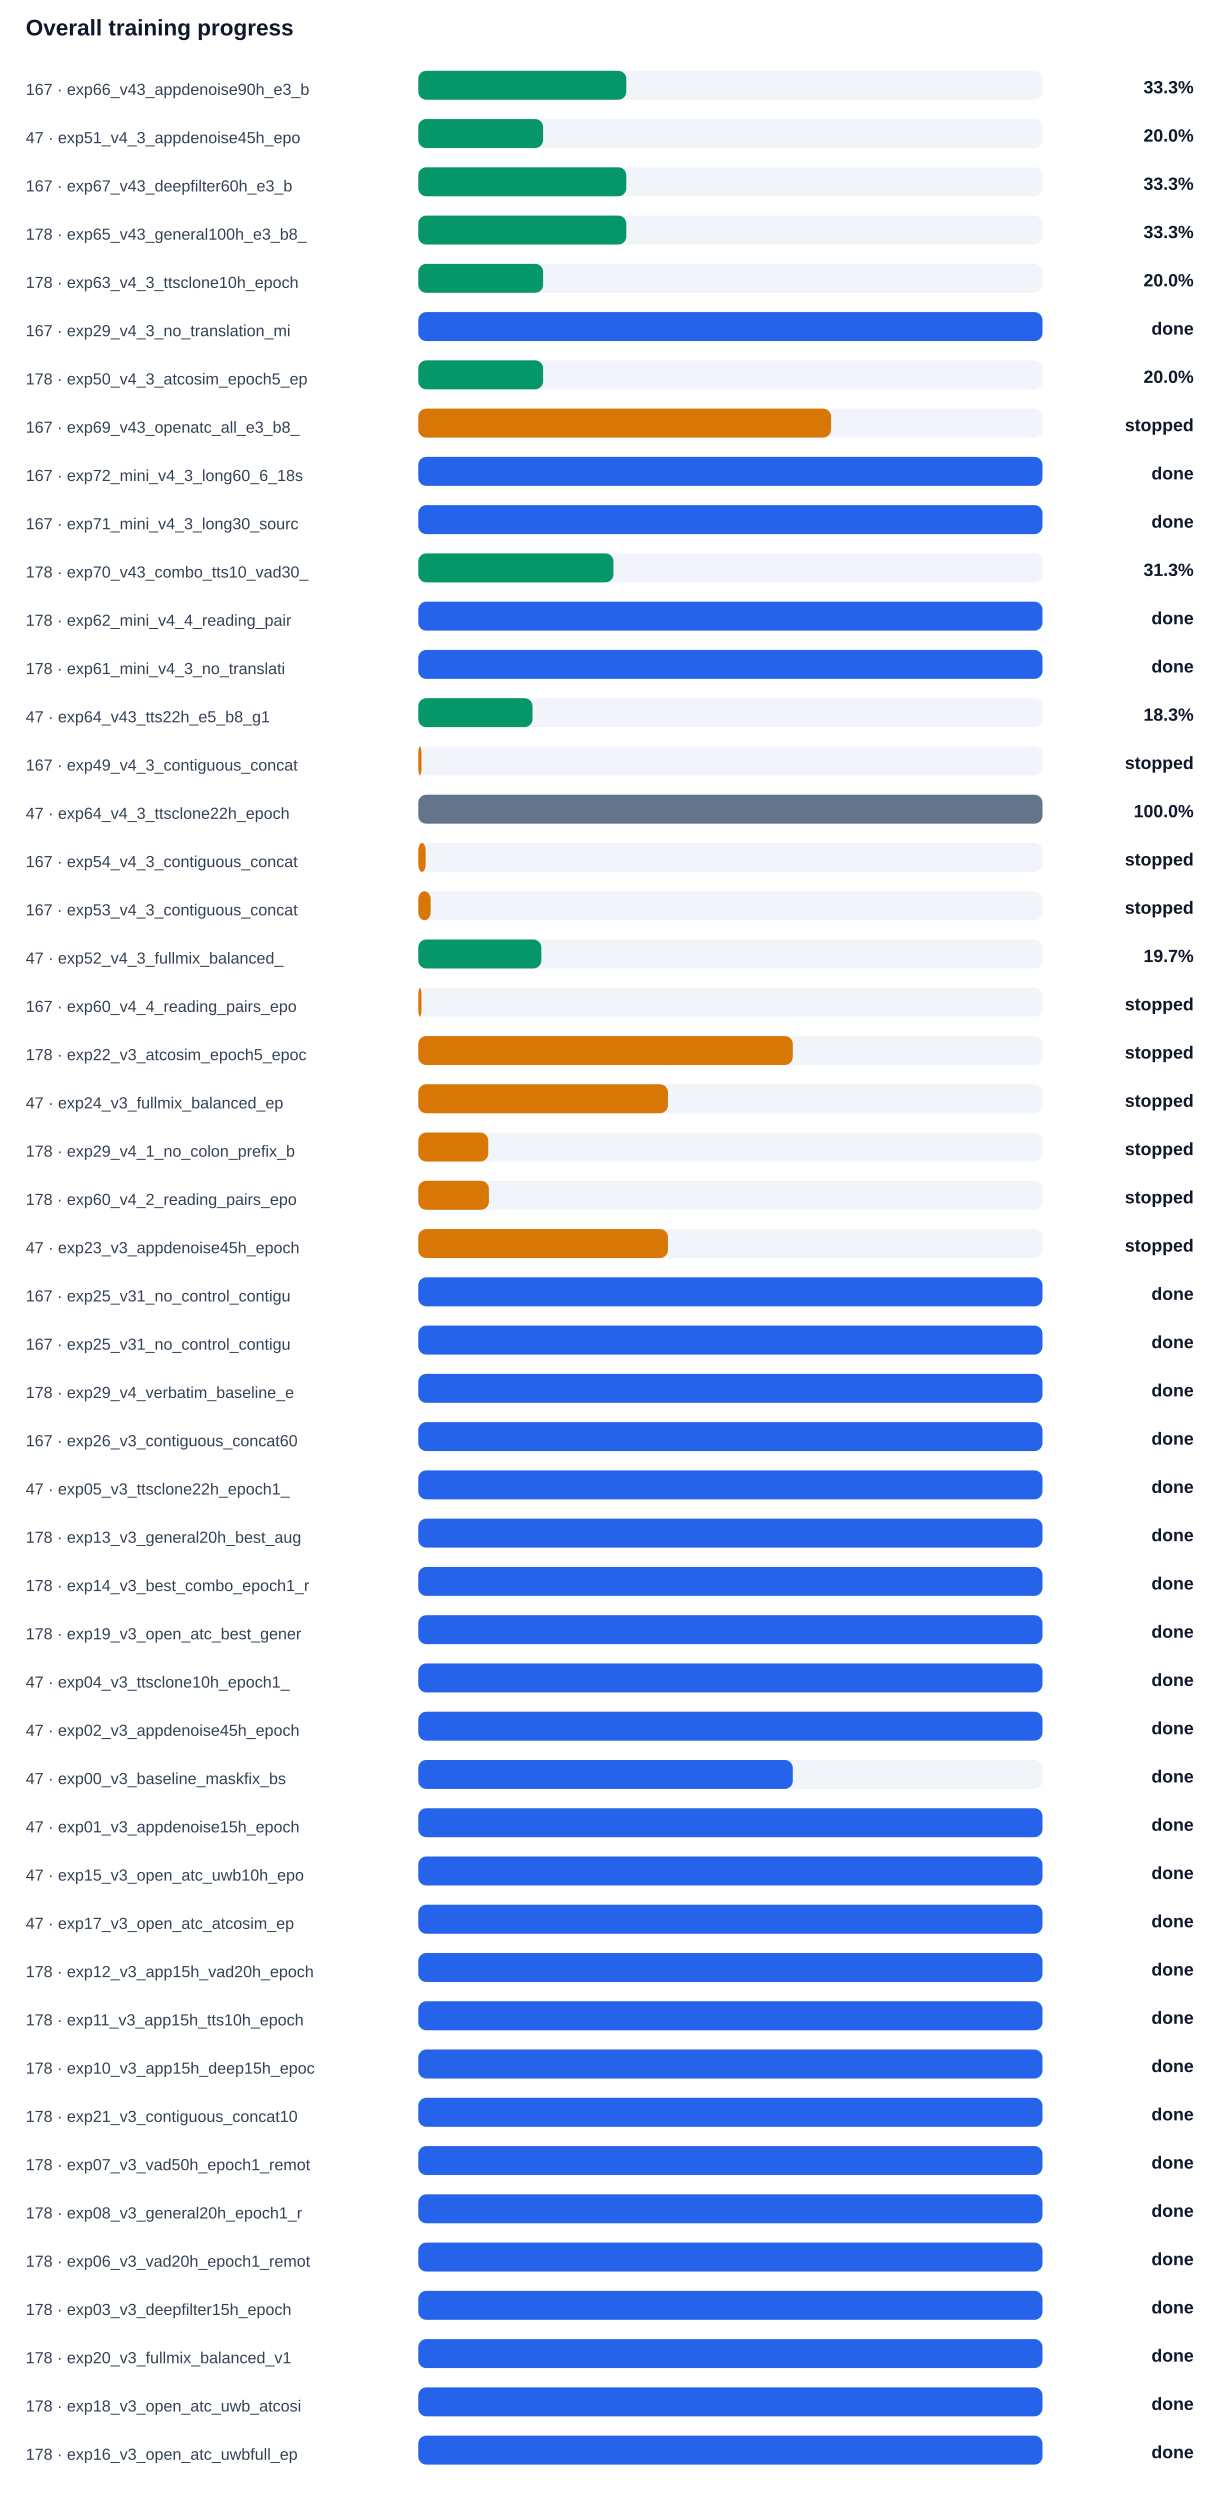
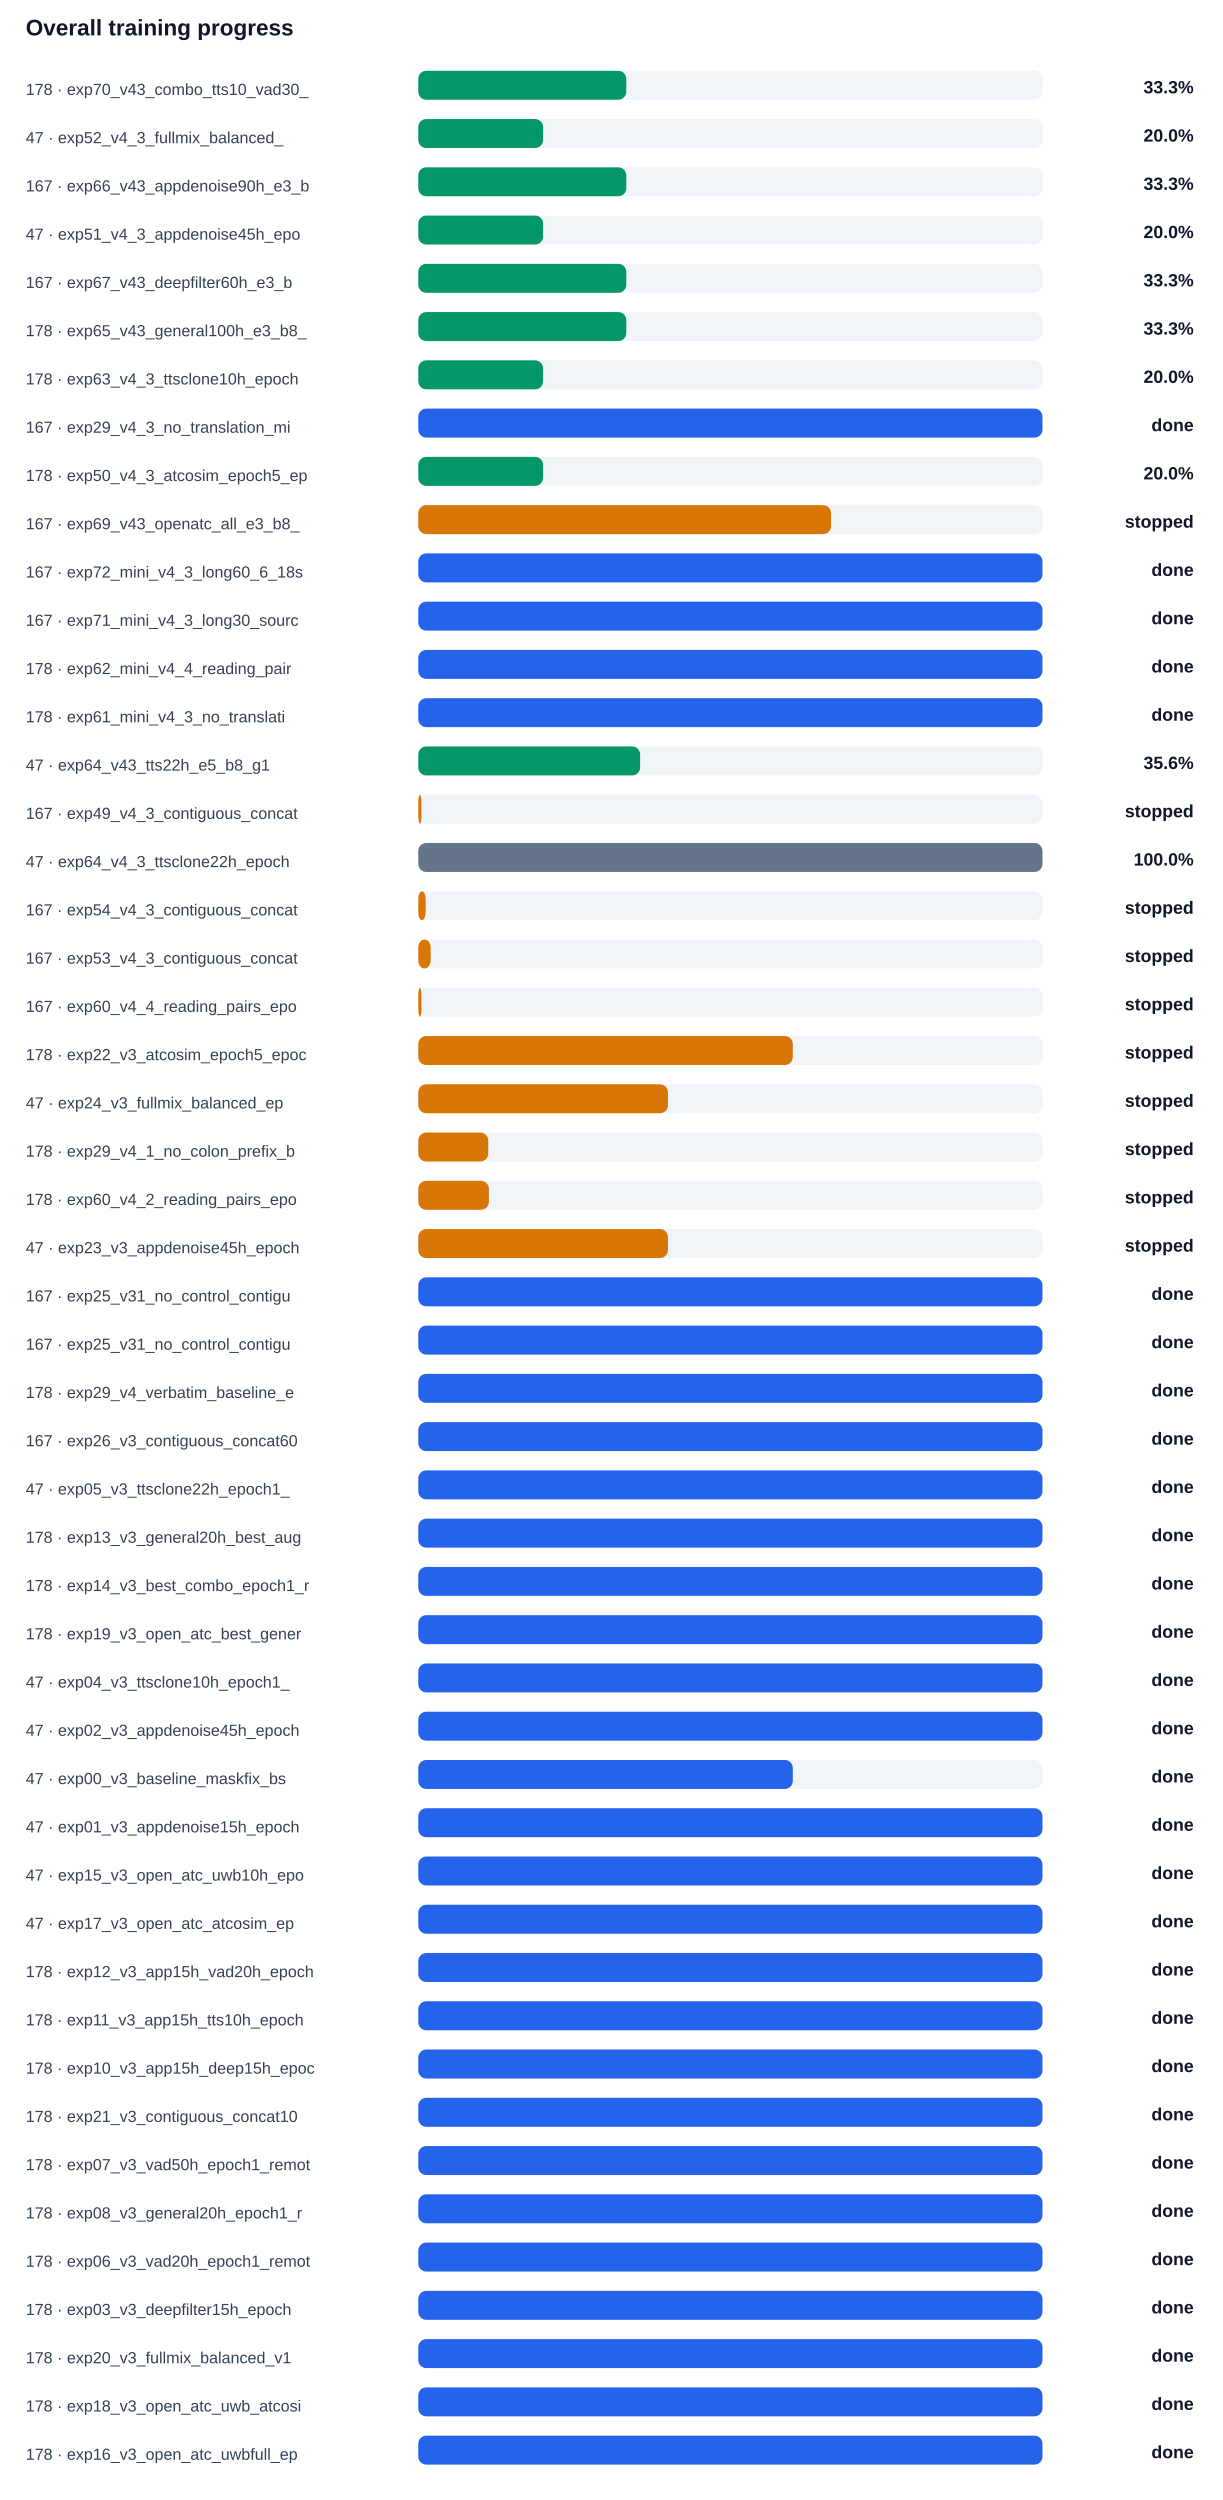
<svg xmlns="http://www.w3.org/2000/svg" width="100%" viewBox="0 0 760 1554" style="max-width:760px;background:#ffffff;border:1px solid #e5e7eb;border-radius:10px;">
  <text x="16.0" y="22.0" font-size="14" fill="#0f172a" text-anchor="start" font-family="Arial, sans-serif" font-weight="700">Overall training progress</text>
-   <text x="16.0" y="59.0" font-size="10" fill="#334155" text-anchor="start" font-family="Arial, sans-serif" font-weight="400">167 · exp66_v43_appdenoise90h_e3_b</text>
+   <text x="16.0" y="59.0" font-size="10" fill="#334155" text-anchor="start" font-family="Arial, sans-serif" font-weight="400">178 · exp70_v43_combo_tts10_vad30_</text>
  <rect x="260" y="44" width="388" height="18" rx="5" fill="#f1f5f9" />
  <rect x="260" y="44" width="129.3" height="18" rx="5" fill="#059669" />
  <text x="742.0" y="58.0" font-size="11" fill="#0f172a" text-anchor="end" font-family="Arial, sans-serif" font-weight="700">33.3%</text>
-   <text x="16.0" y="89.0" font-size="10" fill="#334155" text-anchor="start" font-family="Arial, sans-serif" font-weight="400">47 · exp51_v4_3_appdenoise45h_epo</text>
+   <text x="16.0" y="89.0" font-size="10" fill="#334155" text-anchor="start" font-family="Arial, sans-serif" font-weight="400">47 · exp52_v4_3_fullmix_balanced_</text>
  <rect x="260" y="74" width="388" height="18" rx="5" fill="#f1f5f9" />
  <rect x="260" y="74" width="77.6" height="18" rx="5" fill="#059669" />
  <text x="742.0" y="88.0" font-size="11" fill="#0f172a" text-anchor="end" font-family="Arial, sans-serif" font-weight="700">20.0%</text>
-   <text x="16.0" y="119.0" font-size="10" fill="#334155" text-anchor="start" font-family="Arial, sans-serif" font-weight="400">167 · exp67_v43_deepfilter60h_e3_b</text>
+   <text x="16.0" y="119.0" font-size="10" fill="#334155" text-anchor="start" font-family="Arial, sans-serif" font-weight="400">167 · exp66_v43_appdenoise90h_e3_b</text>
  <rect x="260" y="104" width="388" height="18" rx="5" fill="#f1f5f9" />
  <rect x="260" y="104" width="129.3" height="18" rx="5" fill="#059669" />
  <text x="742.0" y="118.0" font-size="11" fill="#0f172a" text-anchor="end" font-family="Arial, sans-serif" font-weight="700">33.3%</text>
-   <text x="16.0" y="149.0" font-size="10" fill="#334155" text-anchor="start" font-family="Arial, sans-serif" font-weight="400">178 · exp65_v43_general100h_e3_b8_</text>
+   <text x="16.0" y="149.0" font-size="10" fill="#334155" text-anchor="start" font-family="Arial, sans-serif" font-weight="400">47 · exp51_v4_3_appdenoise45h_epo</text>
  <rect x="260" y="134" width="388" height="18" rx="5" fill="#f1f5f9" />
-   <rect x="260" y="134" width="129.3" height="18" rx="5" fill="#059669" />
-   <text x="742.0" y="148.0" font-size="11" fill="#0f172a" text-anchor="end" font-family="Arial, sans-serif" font-weight="700">33.3%</text>
-   <text x="16.0" y="179.0" font-size="10" fill="#334155" text-anchor="start" font-family="Arial, sans-serif" font-weight="400">178 · exp63_v4_3_ttsclone10h_epoch</text>
+   <rect x="260" y="134" width="77.6" height="18" rx="5" fill="#059669" />
+   <text x="742.0" y="148.0" font-size="11" fill="#0f172a" text-anchor="end" font-family="Arial, sans-serif" font-weight="700">20.0%</text>
+   <text x="16.0" y="179.0" font-size="10" fill="#334155" text-anchor="start" font-family="Arial, sans-serif" font-weight="400">167 · exp67_v43_deepfilter60h_e3_b</text>
  <rect x="260" y="164" width="388" height="18" rx="5" fill="#f1f5f9" />
-   <rect x="260" y="164" width="77.6" height="18" rx="5" fill="#059669" />
-   <text x="742.0" y="178.0" font-size="11" fill="#0f172a" text-anchor="end" font-family="Arial, sans-serif" font-weight="700">20.0%</text>
-   <text x="16.0" y="209.0" font-size="10" fill="#334155" text-anchor="start" font-family="Arial, sans-serif" font-weight="400">167 · exp29_v4_3_no_translation_mi</text>
+   <rect x="260" y="164" width="129.3" height="18" rx="5" fill="#059669" />
+   <text x="742.0" y="178.0" font-size="11" fill="#0f172a" text-anchor="end" font-family="Arial, sans-serif" font-weight="700">33.3%</text>
+   <text x="16.0" y="209.0" font-size="10" fill="#334155" text-anchor="start" font-family="Arial, sans-serif" font-weight="400">178 · exp65_v43_general100h_e3_b8_</text>
  <rect x="260" y="194" width="388" height="18" rx="5" fill="#f1f5f9" />
-   <rect x="260" y="194" width="388.0" height="18" rx="5" fill="#2563eb" />
-   <text x="742.0" y="208.0" font-size="11" fill="#0f172a" text-anchor="end" font-family="Arial, sans-serif" font-weight="700">done</text>
-   <text x="16.0" y="239.0" font-size="10" fill="#334155" text-anchor="start" font-family="Arial, sans-serif" font-weight="400">178 · exp50_v4_3_atcosim_epoch5_ep</text>
+   <rect x="260" y="194" width="129.3" height="18" rx="5" fill="#059669" />
+   <text x="742.0" y="208.0" font-size="11" fill="#0f172a" text-anchor="end" font-family="Arial, sans-serif" font-weight="700">33.3%</text>
+   <text x="16.0" y="239.0" font-size="10" fill="#334155" text-anchor="start" font-family="Arial, sans-serif" font-weight="400">178 · exp63_v4_3_ttsclone10h_epoch</text>
  <rect x="260" y="224" width="388" height="18" rx="5" fill="#f1f5f9" />
  <rect x="260" y="224" width="77.6" height="18" rx="5" fill="#059669" />
  <text x="742.0" y="238.0" font-size="11" fill="#0f172a" text-anchor="end" font-family="Arial, sans-serif" font-weight="700">20.0%</text>
-   <text x="16.0" y="269.0" font-size="10" fill="#334155" text-anchor="start" font-family="Arial, sans-serif" font-weight="400">167 · exp69_v43_openatc_all_e3_b8_</text>
+   <text x="16.0" y="269.0" font-size="10" fill="#334155" text-anchor="start" font-family="Arial, sans-serif" font-weight="400">167 · exp29_v4_3_no_translation_mi</text>
  <rect x="260" y="254" width="388" height="18" rx="5" fill="#f1f5f9" />
-   <rect x="260" y="254" width="256.6" height="18" rx="5" fill="#d97706" />
-   <text x="742.0" y="268.0" font-size="11" fill="#0f172a" text-anchor="end" font-family="Arial, sans-serif" font-weight="700">stopped</text>
-   <text x="16.0" y="299.0" font-size="10" fill="#334155" text-anchor="start" font-family="Arial, sans-serif" font-weight="400">167 · exp72_mini_v4_3_long60_6_18s</text>
+   <rect x="260" y="254" width="388.0" height="18" rx="5" fill="#2563eb" />
+   <text x="742.0" y="268.0" font-size="11" fill="#0f172a" text-anchor="end" font-family="Arial, sans-serif" font-weight="700">done</text>
+   <text x="16.0" y="299.0" font-size="10" fill="#334155" text-anchor="start" font-family="Arial, sans-serif" font-weight="400">178 · exp50_v4_3_atcosim_epoch5_ep</text>
  <rect x="260" y="284" width="388" height="18" rx="5" fill="#f1f5f9" />
-   <rect x="260" y="284" width="388.0" height="18" rx="5" fill="#2563eb" />
-   <text x="742.0" y="298.0" font-size="11" fill="#0f172a" text-anchor="end" font-family="Arial, sans-serif" font-weight="700">done</text>
-   <text x="16.0" y="329.0" font-size="10" fill="#334155" text-anchor="start" font-family="Arial, sans-serif" font-weight="400">167 · exp71_mini_v4_3_long30_sourc</text>
+   <rect x="260" y="284" width="77.6" height="18" rx="5" fill="#059669" />
+   <text x="742.0" y="298.0" font-size="11" fill="#0f172a" text-anchor="end" font-family="Arial, sans-serif" font-weight="700">20.0%</text>
+   <text x="16.0" y="329.0" font-size="10" fill="#334155" text-anchor="start" font-family="Arial, sans-serif" font-weight="400">167 · exp69_v43_openatc_all_e3_b8_</text>
  <rect x="260" y="314" width="388" height="18" rx="5" fill="#f1f5f9" />
-   <rect x="260" y="314" width="388.0" height="18" rx="5" fill="#2563eb" />
-   <text x="742.0" y="328.0" font-size="11" fill="#0f172a" text-anchor="end" font-family="Arial, sans-serif" font-weight="700">done</text>
-   <text x="16.0" y="359.0" font-size="10" fill="#334155" text-anchor="start" font-family="Arial, sans-serif" font-weight="400">178 · exp70_v43_combo_tts10_vad30_</text>
+   <rect x="260" y="314" width="256.6" height="18" rx="5" fill="#d97706" />
+   <text x="742.0" y="328.0" font-size="11" fill="#0f172a" text-anchor="end" font-family="Arial, sans-serif" font-weight="700">stopped</text>
+   <text x="16.0" y="359.0" font-size="10" fill="#334155" text-anchor="start" font-family="Arial, sans-serif" font-weight="400">167 · exp72_mini_v4_3_long60_6_18s</text>
  <rect x="260" y="344" width="388" height="18" rx="5" fill="#f1f5f9" />
-   <rect x="260" y="344" width="121.3" height="18" rx="5" fill="#059669" />
-   <text x="742.0" y="358.0" font-size="11" fill="#0f172a" text-anchor="end" font-family="Arial, sans-serif" font-weight="700">31.3%</text>
-   <text x="16.0" y="389.0" font-size="10" fill="#334155" text-anchor="start" font-family="Arial, sans-serif" font-weight="400">178 · exp62_mini_v4_4_reading_pair</text>
+   <rect x="260" y="344" width="388.0" height="18" rx="5" fill="#2563eb" />
+   <text x="742.0" y="358.0" font-size="11" fill="#0f172a" text-anchor="end" font-family="Arial, sans-serif" font-weight="700">done</text>
+   <text x="16.0" y="389.0" font-size="10" fill="#334155" text-anchor="start" font-family="Arial, sans-serif" font-weight="400">167 · exp71_mini_v4_3_long30_sourc</text>
  <rect x="260" y="374" width="388" height="18" rx="5" fill="#f1f5f9" />
  <rect x="260" y="374" width="388.0" height="18" rx="5" fill="#2563eb" />
  <text x="742.0" y="388.0" font-size="11" fill="#0f172a" text-anchor="end" font-family="Arial, sans-serif" font-weight="700">done</text>
-   <text x="16.0" y="419.0" font-size="10" fill="#334155" text-anchor="start" font-family="Arial, sans-serif" font-weight="400">178 · exp61_mini_v4_3_no_translati</text>
+   <text x="16.0" y="419.0" font-size="10" fill="#334155" text-anchor="start" font-family="Arial, sans-serif" font-weight="400">178 · exp62_mini_v4_4_reading_pair</text>
  <rect x="260" y="404" width="388" height="18" rx="5" fill="#f1f5f9" />
  <rect x="260" y="404" width="388.0" height="18" rx="5" fill="#2563eb" />
  <text x="742.0" y="418.0" font-size="11" fill="#0f172a" text-anchor="end" font-family="Arial, sans-serif" font-weight="700">done</text>
-   <text x="16.0" y="449.0" font-size="10" fill="#334155" text-anchor="start" font-family="Arial, sans-serif" font-weight="400">47 · exp64_v43_tts22h_e5_b8_g1</text>
+   <text x="16.0" y="449.0" font-size="10" fill="#334155" text-anchor="start" font-family="Arial, sans-serif" font-weight="400">178 · exp61_mini_v4_3_no_translati</text>
  <rect x="260" y="434" width="388" height="18" rx="5" fill="#f1f5f9" />
-   <rect x="260" y="434" width="71.0" height="18" rx="5" fill="#059669" />
-   <text x="742.0" y="448.0" font-size="11" fill="#0f172a" text-anchor="end" font-family="Arial, sans-serif" font-weight="700">18.3%</text>
-   <text x="16.0" y="479.0" font-size="10" fill="#334155" text-anchor="start" font-family="Arial, sans-serif" font-weight="400">167 · exp49_v4_3_contiguous_concat</text>
+   <rect x="260" y="434" width="388.0" height="18" rx="5" fill="#2563eb" />
+   <text x="742.0" y="448.0" font-size="11" fill="#0f172a" text-anchor="end" font-family="Arial, sans-serif" font-weight="700">done</text>
+   <text x="16.0" y="479.0" font-size="10" fill="#334155" text-anchor="start" font-family="Arial, sans-serif" font-weight="400">47 · exp64_v43_tts22h_e5_b8_g1</text>
  <rect x="260" y="464" width="388" height="18" rx="5" fill="#f1f5f9" />
-   <rect x="260" y="464" width="2.0" height="18" rx="5" fill="#d97706" />
-   <text x="742.0" y="478.0" font-size="11" fill="#0f172a" text-anchor="end" font-family="Arial, sans-serif" font-weight="700">stopped</text>
-   <text x="16.0" y="509.0" font-size="10" fill="#334155" text-anchor="start" font-family="Arial, sans-serif" font-weight="400">47 · exp64_v4_3_ttsclone22h_epoch</text>
+   <rect x="260" y="464" width="137.9" height="18" rx="5" fill="#059669" />
+   <text x="742.0" y="478.0" font-size="11" fill="#0f172a" text-anchor="end" font-family="Arial, sans-serif" font-weight="700">35.6%</text>
+   <text x="16.0" y="509.0" font-size="10" fill="#334155" text-anchor="start" font-family="Arial, sans-serif" font-weight="400">167 · exp49_v4_3_contiguous_concat</text>
  <rect x="260" y="494" width="388" height="18" rx="5" fill="#f1f5f9" />
-   <rect x="260" y="494" width="388.0" height="18" rx="5" fill="#64748b" />
-   <text x="742.0" y="508.0" font-size="11" fill="#0f172a" text-anchor="end" font-family="Arial, sans-serif" font-weight="700">100.0%</text>
-   <text x="16.0" y="539.0" font-size="10" fill="#334155" text-anchor="start" font-family="Arial, sans-serif" font-weight="400">167 · exp54_v4_3_contiguous_concat</text>
+   <rect x="260" y="494" width="2.0" height="18" rx="5" fill="#d97706" />
+   <text x="742.0" y="508.0" font-size="11" fill="#0f172a" text-anchor="end" font-family="Arial, sans-serif" font-weight="700">stopped</text>
+   <text x="16.0" y="539.0" font-size="10" fill="#334155" text-anchor="start" font-family="Arial, sans-serif" font-weight="400">47 · exp64_v4_3_ttsclone22h_epoch</text>
  <rect x="260" y="524" width="388" height="18" rx="5" fill="#f1f5f9" />
-   <rect x="260" y="524" width="4.6" height="18" rx="5" fill="#d97706" />
-   <text x="742.0" y="538.0" font-size="11" fill="#0f172a" text-anchor="end" font-family="Arial, sans-serif" font-weight="700">stopped</text>
-   <text x="16.0" y="569.0" font-size="10" fill="#334155" text-anchor="start" font-family="Arial, sans-serif" font-weight="400">167 · exp53_v4_3_contiguous_concat</text>
+   <rect x="260" y="524" width="388.0" height="18" rx="5" fill="#64748b" />
+   <text x="742.0" y="538.0" font-size="11" fill="#0f172a" text-anchor="end" font-family="Arial, sans-serif" font-weight="700">100.0%</text>
+   <text x="16.0" y="569.0" font-size="10" fill="#334155" text-anchor="start" font-family="Arial, sans-serif" font-weight="400">167 · exp54_v4_3_contiguous_concat</text>
  <rect x="260" y="554" width="388" height="18" rx="5" fill="#f1f5f9" />
-   <rect x="260" y="554" width="7.7" height="18" rx="5" fill="#d97706" />
+   <rect x="260" y="554" width="4.6" height="18" rx="5" fill="#d97706" />
  <text x="742.0" y="568.0" font-size="11" fill="#0f172a" text-anchor="end" font-family="Arial, sans-serif" font-weight="700">stopped</text>
-   <text x="16.0" y="599.0" font-size="10" fill="#334155" text-anchor="start" font-family="Arial, sans-serif" font-weight="400">47 · exp52_v4_3_fullmix_balanced_</text>
+   <text x="16.0" y="599.0" font-size="10" fill="#334155" text-anchor="start" font-family="Arial, sans-serif" font-weight="400">167 · exp53_v4_3_contiguous_concat</text>
  <rect x="260" y="584" width="388" height="18" rx="5" fill="#f1f5f9" />
-   <rect x="260" y="584" width="76.5" height="18" rx="5" fill="#059669" />
-   <text x="742.0" y="598.0" font-size="11" fill="#0f172a" text-anchor="end" font-family="Arial, sans-serif" font-weight="700">19.7%</text>
+   <rect x="260" y="584" width="7.7" height="18" rx="5" fill="#d97706" />
+   <text x="742.0" y="598.0" font-size="11" fill="#0f172a" text-anchor="end" font-family="Arial, sans-serif" font-weight="700">stopped</text>
  <text x="16.0" y="629.0" font-size="10" fill="#334155" text-anchor="start" font-family="Arial, sans-serif" font-weight="400">167 · exp60_v4_4_reading_pairs_epo</text>
  <rect x="260" y="614" width="388" height="18" rx="5" fill="#f1f5f9" />
  <rect x="260" y="614" width="2.0" height="18" rx="5" fill="#d97706" />
  <text x="742.0" y="628.0" font-size="11" fill="#0f172a" text-anchor="end" font-family="Arial, sans-serif" font-weight="700">stopped</text>
  <text x="16.0" y="659.0" font-size="10" fill="#334155" text-anchor="start" font-family="Arial, sans-serif" font-weight="400">178 · exp22_v3_atcosim_epoch5_epoc</text>
  <rect x="260" y="644" width="388" height="18" rx="5" fill="#f1f5f9" />
  <rect x="260" y="644" width="232.8" height="18" rx="5" fill="#d97706" />
  <text x="742.0" y="658.0" font-size="11" fill="#0f172a" text-anchor="end" font-family="Arial, sans-serif" font-weight="700">stopped</text>
  <text x="16.0" y="689.0" font-size="10" fill="#334155" text-anchor="start" font-family="Arial, sans-serif" font-weight="400">47 · exp24_v3_fullmix_balanced_ep</text>
  <rect x="260" y="674" width="388" height="18" rx="5" fill="#f1f5f9" />
  <rect x="260" y="674" width="155.2" height="18" rx="5" fill="#d97706" />
  <text x="742.0" y="688.0" font-size="11" fill="#0f172a" text-anchor="end" font-family="Arial, sans-serif" font-weight="700">stopped</text>
  <text x="16.0" y="719.0" font-size="10" fill="#334155" text-anchor="start" font-family="Arial, sans-serif" font-weight="400">178 · exp29_v4_1_no_colon_prefix_b</text>
  <rect x="260" y="704" width="388" height="18" rx="5" fill="#f1f5f9" />
  <rect x="260" y="704" width="43.5" height="18" rx="5" fill="#d97706" />
  <text x="742.0" y="718.0" font-size="11" fill="#0f172a" text-anchor="end" font-family="Arial, sans-serif" font-weight="700">stopped</text>
  <text x="16.0" y="749.0" font-size="10" fill="#334155" text-anchor="start" font-family="Arial, sans-serif" font-weight="400">178 · exp60_v4_2_reading_pairs_epo</text>
  <rect x="260" y="734" width="388" height="18" rx="5" fill="#f1f5f9" />
  <rect x="260" y="734" width="43.9" height="18" rx="5" fill="#d97706" />
  <text x="742.0" y="748.0" font-size="11" fill="#0f172a" text-anchor="end" font-family="Arial, sans-serif" font-weight="700">stopped</text>
  <text x="16.0" y="779.0" font-size="10" fill="#334155" text-anchor="start" font-family="Arial, sans-serif" font-weight="400">47 · exp23_v3_appdenoise45h_epoch</text>
  <rect x="260" y="764" width="388" height="18" rx="5" fill="#f1f5f9" />
  <rect x="260" y="764" width="155.2" height="18" rx="5" fill="#d97706" />
  <text x="742.0" y="778.0" font-size="11" fill="#0f172a" text-anchor="end" font-family="Arial, sans-serif" font-weight="700">stopped</text>
  <text x="16.0" y="809.0" font-size="10" fill="#334155" text-anchor="start" font-family="Arial, sans-serif" font-weight="400">167 · exp25_v31_no_control_contigu</text>
  <rect x="260" y="794" width="388" height="18" rx="5" fill="#f1f5f9" />
  <rect x="260" y="794" width="388.0" height="18" rx="5" fill="#2563eb" />
  <text x="742.0" y="808.0" font-size="11" fill="#0f172a" text-anchor="end" font-family="Arial, sans-serif" font-weight="700">done</text>
  <text x="16.0" y="839.0" font-size="10" fill="#334155" text-anchor="start" font-family="Arial, sans-serif" font-weight="400">167 · exp25_v31_no_control_contigu</text>
  <rect x="260" y="824" width="388" height="18" rx="5" fill="#f1f5f9" />
  <rect x="260" y="824" width="388.0" height="18" rx="5" fill="#2563eb" />
  <text x="742.0" y="838.0" font-size="11" fill="#0f172a" text-anchor="end" font-family="Arial, sans-serif" font-weight="700">done</text>
  <text x="16.0" y="869.0" font-size="10" fill="#334155" text-anchor="start" font-family="Arial, sans-serif" font-weight="400">178 · exp29_v4_verbatim_baseline_e</text>
  <rect x="260" y="854" width="388" height="18" rx="5" fill="#f1f5f9" />
  <rect x="260" y="854" width="388.0" height="18" rx="5" fill="#2563eb" />
  <text x="742.0" y="868.0" font-size="11" fill="#0f172a" text-anchor="end" font-family="Arial, sans-serif" font-weight="700">done</text>
  <text x="16.0" y="899.0" font-size="10" fill="#334155" text-anchor="start" font-family="Arial, sans-serif" font-weight="400">167 · exp26_v3_contiguous_concat60</text>
  <rect x="260" y="884" width="388" height="18" rx="5" fill="#f1f5f9" />
  <rect x="260" y="884" width="388.0" height="18" rx="5" fill="#2563eb" />
  <text x="742.0" y="898.0" font-size="11" fill="#0f172a" text-anchor="end" font-family="Arial, sans-serif" font-weight="700">done</text>
  <text x="16.0" y="929.0" font-size="10" fill="#334155" text-anchor="start" font-family="Arial, sans-serif" font-weight="400">47 · exp05_v3_ttsclone22h_epoch1_</text>
  <rect x="260" y="914" width="388" height="18" rx="5" fill="#f1f5f9" />
  <rect x="260" y="914" width="388.0" height="18" rx="5" fill="#2563eb" />
  <text x="742.0" y="928.0" font-size="11" fill="#0f172a" text-anchor="end" font-family="Arial, sans-serif" font-weight="700">done</text>
  <text x="16.0" y="959.0" font-size="10" fill="#334155" text-anchor="start" font-family="Arial, sans-serif" font-weight="400">178 · exp13_v3_general20h_best_aug</text>
  <rect x="260" y="944" width="388" height="18" rx="5" fill="#f1f5f9" />
  <rect x="260" y="944" width="388.0" height="18" rx="5" fill="#2563eb" />
  <text x="742.0" y="958.0" font-size="11" fill="#0f172a" text-anchor="end" font-family="Arial, sans-serif" font-weight="700">done</text>
  <text x="16.0" y="989.0" font-size="10" fill="#334155" text-anchor="start" font-family="Arial, sans-serif" font-weight="400">178 · exp14_v3_best_combo_epoch1_r</text>
  <rect x="260" y="974" width="388" height="18" rx="5" fill="#f1f5f9" />
  <rect x="260" y="974" width="388.0" height="18" rx="5" fill="#2563eb" />
  <text x="742.0" y="988.0" font-size="11" fill="#0f172a" text-anchor="end" font-family="Arial, sans-serif" font-weight="700">done</text>
  <text x="16.0" y="1019.0" font-size="10" fill="#334155" text-anchor="start" font-family="Arial, sans-serif" font-weight="400">178 · exp19_v3_open_atc_best_gener</text>
  <rect x="260" y="1004" width="388" height="18" rx="5" fill="#f1f5f9" />
  <rect x="260" y="1004" width="388.0" height="18" rx="5" fill="#2563eb" />
  <text x="742.0" y="1018.0" font-size="11" fill="#0f172a" text-anchor="end" font-family="Arial, sans-serif" font-weight="700">done</text>
  <text x="16.0" y="1049.0" font-size="10" fill="#334155" text-anchor="start" font-family="Arial, sans-serif" font-weight="400">47 · exp04_v3_ttsclone10h_epoch1_</text>
  <rect x="260" y="1034" width="388" height="18" rx="5" fill="#f1f5f9" />
  <rect x="260" y="1034" width="388.0" height="18" rx="5" fill="#2563eb" />
  <text x="742.0" y="1048.0" font-size="11" fill="#0f172a" text-anchor="end" font-family="Arial, sans-serif" font-weight="700">done</text>
  <text x="16.0" y="1079.0" font-size="10" fill="#334155" text-anchor="start" font-family="Arial, sans-serif" font-weight="400">47 · exp02_v3_appdenoise45h_epoch</text>
  <rect x="260" y="1064" width="388" height="18" rx="5" fill="#f1f5f9" />
  <rect x="260" y="1064" width="388.0" height="18" rx="5" fill="#2563eb" />
  <text x="742.0" y="1078.0" font-size="11" fill="#0f172a" text-anchor="end" font-family="Arial, sans-serif" font-weight="700">done</text>
  <text x="16.0" y="1109.0" font-size="10" fill="#334155" text-anchor="start" font-family="Arial, sans-serif" font-weight="400">47 · exp00_v3_baseline_maskfix_bs</text>
  <rect x="260" y="1094" width="388" height="18" rx="5" fill="#f1f5f9" />
  <rect x="260" y="1094" width="232.8" height="18" rx="5" fill="#2563eb" />
  <text x="742.0" y="1108.0" font-size="11" fill="#0f172a" text-anchor="end" font-family="Arial, sans-serif" font-weight="700">done</text>
  <text x="16.0" y="1139.0" font-size="10" fill="#334155" text-anchor="start" font-family="Arial, sans-serif" font-weight="400">47 · exp01_v3_appdenoise15h_epoch</text>
  <rect x="260" y="1124" width="388" height="18" rx="5" fill="#f1f5f9" />
  <rect x="260" y="1124" width="388.0" height="18" rx="5" fill="#2563eb" />
  <text x="742.0" y="1138.0" font-size="11" fill="#0f172a" text-anchor="end" font-family="Arial, sans-serif" font-weight="700">done</text>
  <text x="16.0" y="1169.0" font-size="10" fill="#334155" text-anchor="start" font-family="Arial, sans-serif" font-weight="400">47 · exp15_v3_open_atc_uwb10h_epo</text>
  <rect x="260" y="1154" width="388" height="18" rx="5" fill="#f1f5f9" />
  <rect x="260" y="1154" width="388.0" height="18" rx="5" fill="#2563eb" />
  <text x="742.0" y="1168.0" font-size="11" fill="#0f172a" text-anchor="end" font-family="Arial, sans-serif" font-weight="700">done</text>
  <text x="16.0" y="1199.0" font-size="10" fill="#334155" text-anchor="start" font-family="Arial, sans-serif" font-weight="400">47 · exp17_v3_open_atc_atcosim_ep</text>
  <rect x="260" y="1184" width="388" height="18" rx="5" fill="#f1f5f9" />
  <rect x="260" y="1184" width="388.0" height="18" rx="5" fill="#2563eb" />
  <text x="742.0" y="1198.0" font-size="11" fill="#0f172a" text-anchor="end" font-family="Arial, sans-serif" font-weight="700">done</text>
  <text x="16.0" y="1229.0" font-size="10" fill="#334155" text-anchor="start" font-family="Arial, sans-serif" font-weight="400">178 · exp12_v3_app15h_vad20h_epoch</text>
  <rect x="260" y="1214" width="388" height="18" rx="5" fill="#f1f5f9" />
  <rect x="260" y="1214" width="388.0" height="18" rx="5" fill="#2563eb" />
  <text x="742.0" y="1228.0" font-size="11" fill="#0f172a" text-anchor="end" font-family="Arial, sans-serif" font-weight="700">done</text>
  <text x="16.0" y="1259.0" font-size="10" fill="#334155" text-anchor="start" font-family="Arial, sans-serif" font-weight="400">178 · exp11_v3_app15h_tts10h_epoch</text>
  <rect x="260" y="1244" width="388" height="18" rx="5" fill="#f1f5f9" />
  <rect x="260" y="1244" width="388.0" height="18" rx="5" fill="#2563eb" />
  <text x="742.0" y="1258.0" font-size="11" fill="#0f172a" text-anchor="end" font-family="Arial, sans-serif" font-weight="700">done</text>
  <text x="16.0" y="1289.0" font-size="10" fill="#334155" text-anchor="start" font-family="Arial, sans-serif" font-weight="400">178 · exp10_v3_app15h_deep15h_epoc</text>
  <rect x="260" y="1274" width="388" height="18" rx="5" fill="#f1f5f9" />
  <rect x="260" y="1274" width="388.0" height="18" rx="5" fill="#2563eb" />
  <text x="742.0" y="1288.0" font-size="11" fill="#0f172a" text-anchor="end" font-family="Arial, sans-serif" font-weight="700">done</text>
  <text x="16.0" y="1319.0" font-size="10" fill="#334155" text-anchor="start" font-family="Arial, sans-serif" font-weight="400">178 · exp21_v3_contiguous_concat10</text>
  <rect x="260" y="1304" width="388" height="18" rx="5" fill="#f1f5f9" />
  <rect x="260" y="1304" width="388.0" height="18" rx="5" fill="#2563eb" />
  <text x="742.0" y="1318.0" font-size="11" fill="#0f172a" text-anchor="end" font-family="Arial, sans-serif" font-weight="700">done</text>
  <text x="16.0" y="1349.0" font-size="10" fill="#334155" text-anchor="start" font-family="Arial, sans-serif" font-weight="400">178 · exp07_v3_vad50h_epoch1_remot</text>
  <rect x="260" y="1334" width="388" height="18" rx="5" fill="#f1f5f9" />
  <rect x="260" y="1334" width="388.0" height="18" rx="5" fill="#2563eb" />
  <text x="742.0" y="1348.0" font-size="11" fill="#0f172a" text-anchor="end" font-family="Arial, sans-serif" font-weight="700">done</text>
  <text x="16.0" y="1379.0" font-size="10" fill="#334155" text-anchor="start" font-family="Arial, sans-serif" font-weight="400">178 · exp08_v3_general20h_epoch1_r</text>
  <rect x="260" y="1364" width="388" height="18" rx="5" fill="#f1f5f9" />
  <rect x="260" y="1364" width="388.0" height="18" rx="5" fill="#2563eb" />
  <text x="742.0" y="1378.0" font-size="11" fill="#0f172a" text-anchor="end" font-family="Arial, sans-serif" font-weight="700">done</text>
  <text x="16.0" y="1409.0" font-size="10" fill="#334155" text-anchor="start" font-family="Arial, sans-serif" font-weight="400">178 · exp06_v3_vad20h_epoch1_remot</text>
  <rect x="260" y="1394" width="388" height="18" rx="5" fill="#f1f5f9" />
  <rect x="260" y="1394" width="388.0" height="18" rx="5" fill="#2563eb" />
  <text x="742.0" y="1408.0" font-size="11" fill="#0f172a" text-anchor="end" font-family="Arial, sans-serif" font-weight="700">done</text>
  <text x="16.0" y="1439.0" font-size="10" fill="#334155" text-anchor="start" font-family="Arial, sans-serif" font-weight="400">178 · exp03_v3_deepfilter15h_epoch</text>
  <rect x="260" y="1424" width="388" height="18" rx="5" fill="#f1f5f9" />
  <rect x="260" y="1424" width="388.0" height="18" rx="5" fill="#2563eb" />
  <text x="742.0" y="1438.0" font-size="11" fill="#0f172a" text-anchor="end" font-family="Arial, sans-serif" font-weight="700">done</text>
  <text x="16.0" y="1469.0" font-size="10" fill="#334155" text-anchor="start" font-family="Arial, sans-serif" font-weight="400">178 · exp20_v3_fullmix_balanced_v1</text>
  <rect x="260" y="1454" width="388" height="18" rx="5" fill="#f1f5f9" />
  <rect x="260" y="1454" width="388.0" height="18" rx="5" fill="#2563eb" />
  <text x="742.0" y="1468.0" font-size="11" fill="#0f172a" text-anchor="end" font-family="Arial, sans-serif" font-weight="700">done</text>
  <text x="16.0" y="1499.0" font-size="10" fill="#334155" text-anchor="start" font-family="Arial, sans-serif" font-weight="400">178 · exp18_v3_open_atc_uwb_atcosi</text>
  <rect x="260" y="1484" width="388" height="18" rx="5" fill="#f1f5f9" />
  <rect x="260" y="1484" width="388.0" height="18" rx="5" fill="#2563eb" />
  <text x="742.0" y="1498.0" font-size="11" fill="#0f172a" text-anchor="end" font-family="Arial, sans-serif" font-weight="700">done</text>
  <text x="16.0" y="1529.0" font-size="10" fill="#334155" text-anchor="start" font-family="Arial, sans-serif" font-weight="400">178 · exp16_v3_open_atc_uwbfull_ep</text>
  <rect x="260" y="1514" width="388" height="18" rx="5" fill="#f1f5f9" />
  <rect x="260" y="1514" width="388.0" height="18" rx="5" fill="#2563eb" />
  <text x="742.0" y="1528.0" font-size="11" fill="#0f172a" text-anchor="end" font-family="Arial, sans-serif" font-weight="700">done</text>
</svg>
